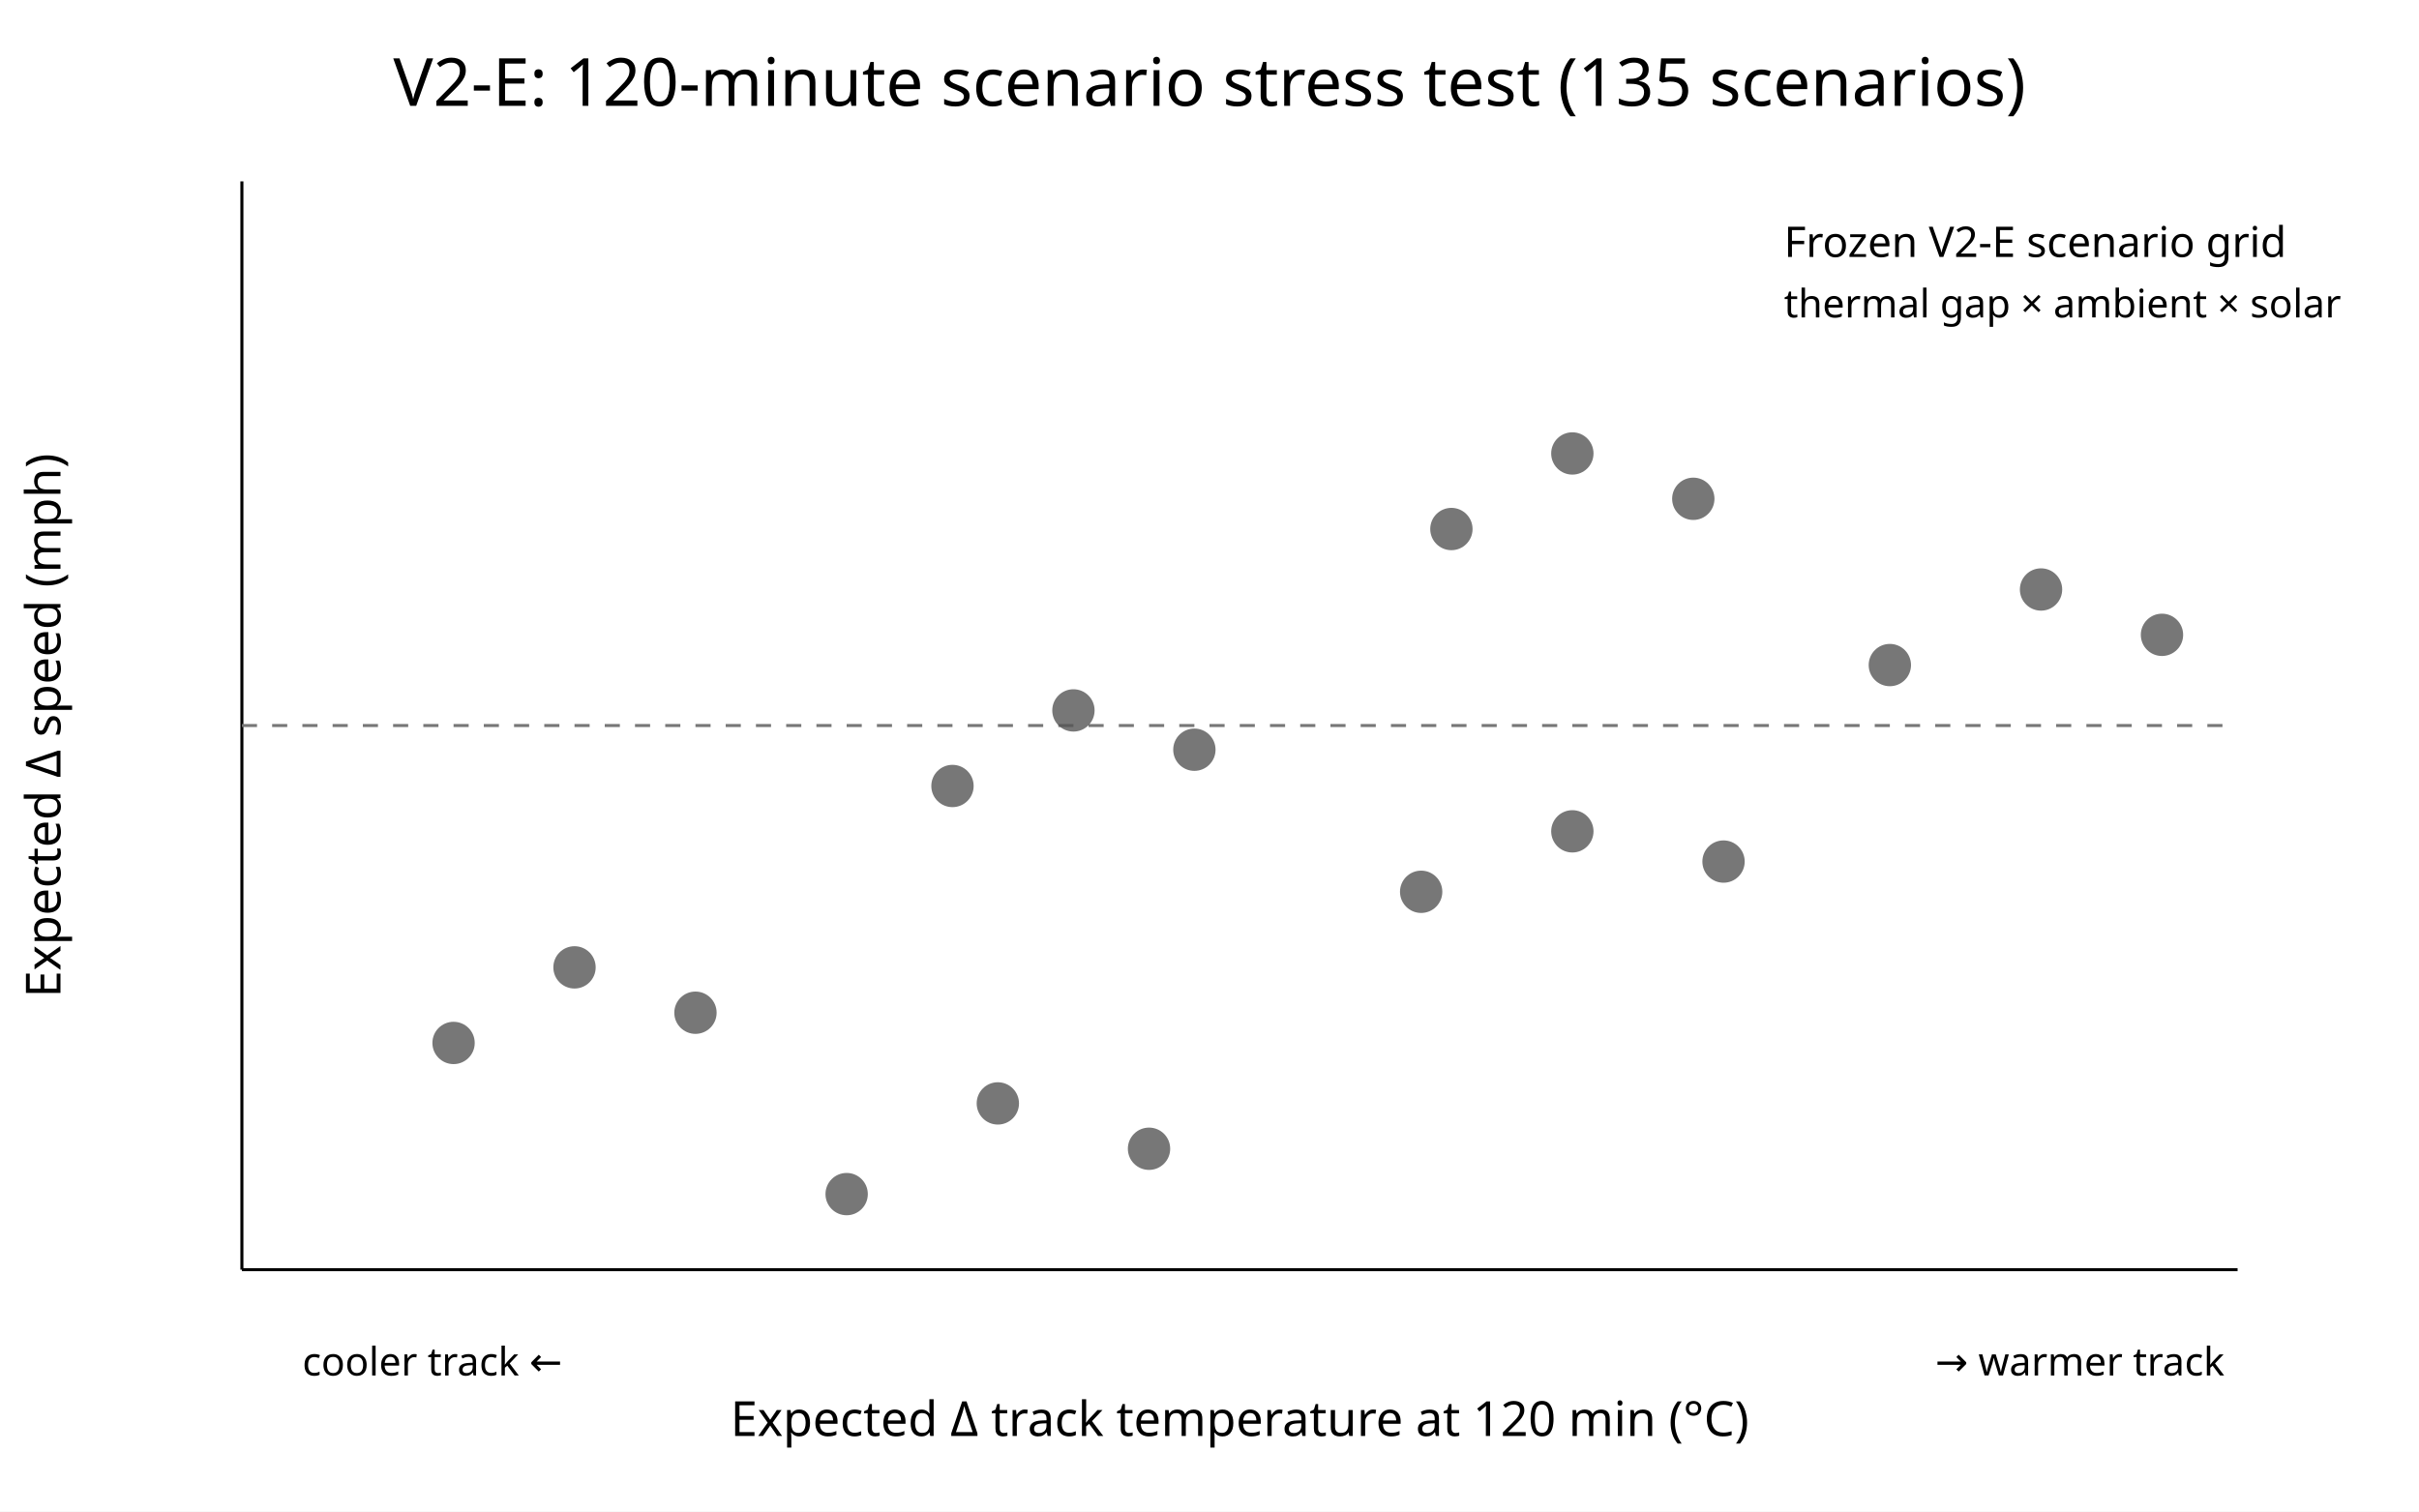
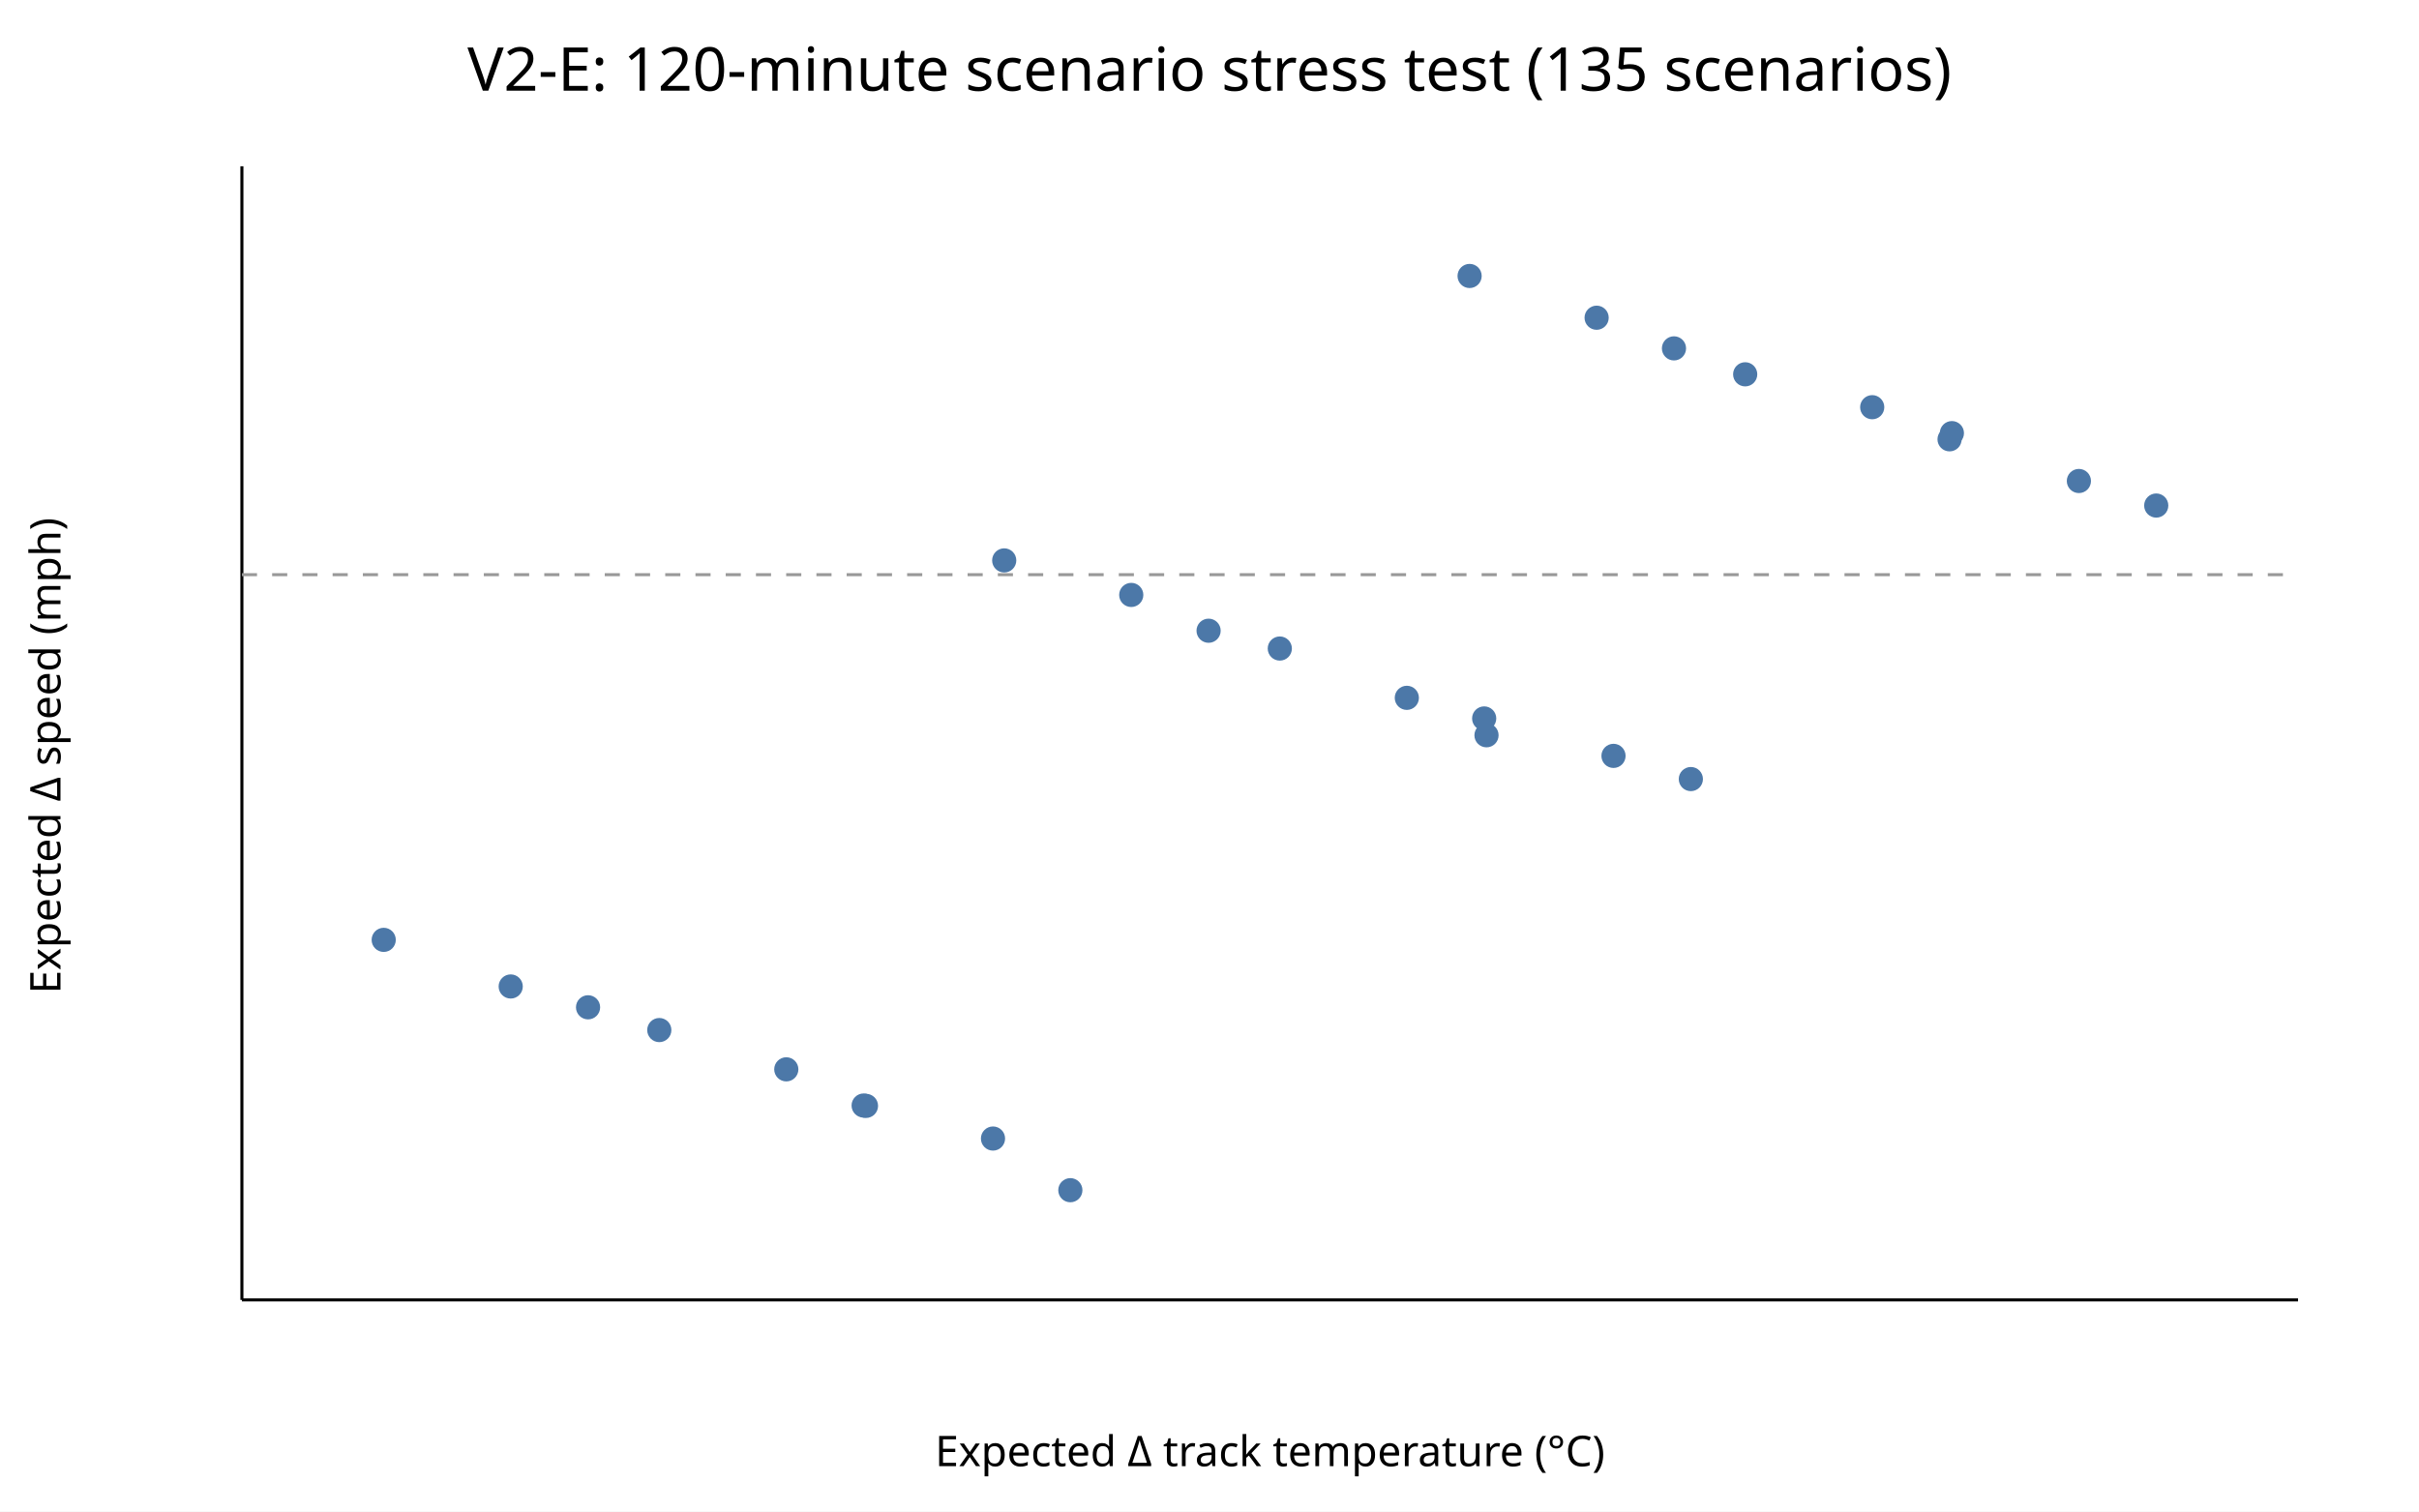
<svg xmlns="http://www.w3.org/2000/svg" width="800" height="500" viewBox="0 0 800 500">
  <rect width="800" height="500" fill="white" />
-   <text x="400" y="35" text-anchor="middle" font-family="sans-serif" font-size="22">V2-E: 120-minute scenario stress test (135 scenarios)</text>
-   <line x1="80" y1="420" x2="740" y2="420" stroke="black" />
-   <line x1="80" y1="60" x2="80" y2="420" stroke="black" />
-   <line x1="80" y1="240" x2="740" y2="240" stroke="#777" stroke-dasharray="5 5" />
-   <text x="410" y="475" text-anchor="middle" font-family="sans-serif" font-size="16">Expected Δ track temperature at 120 min (°C)</text>
-   <text x="20" y="240" transform="rotate(-90 20 240)" text-anchor="middle" font-family="sans-serif" font-size="16">Expected Δ speed (mph)</text>
-   <g fill="#555" opacity="0.8">
-     <circle cx="150" cy="345" r="7" />
-     <circle cx="190" cy="320" r="7" />
-     <circle cx="230" cy="335" r="7" />
-     <circle cx="315" cy="260" r="7" />
-     <circle cx="355" cy="235" r="7" />
-     <circle cx="395" cy="248" r="7" />
-     <circle cx="480" cy="175" r="7" />
-     <circle cx="520" cy="150" r="7" />
-     <circle cx="560" cy="165" r="7" />
-     <circle cx="280" cy="395" r="7" />
-     <circle cx="330" cy="365" r="7" />
-     <circle cx="380" cy="380" r="7" />
-     <circle cx="470" cy="295" r="7" />
-     <circle cx="520" cy="275" r="7" />
-     <circle cx="570" cy="285" r="7" />
-     <circle cx="625" cy="220" r="7" />
-     <circle cx="675" cy="195" r="7" />
-     <circle cx="715" cy="210" r="7" />
-   </g>
-   <text x="100" y="455" font-family="sans-serif" font-size="13">cooler track ←</text>
-   <text x="640" y="455" font-family="sans-serif" font-size="13">→ warmer track</text>
-   <text x="590" y="85" font-family="sans-serif" font-size="14">Frozen V2-E scenario grid</text>
-   <text x="590" y="105" font-family="sans-serif" font-size="13">thermal gap × ambient × solar</text>
+   <text x="400" y="30" text-anchor="middle" font-family="sans-serif" font-size="20">V2-E: 120-minute scenario stress test (135 scenarios)</text>
+   <line x1="80" y1="430" x2="760" y2="430" stroke="black" />
+   <line x1="80" y1="55" x2="80" y2="430" stroke="black" />
+   <line x1="80" y1="190.1" x2="760" y2="190.1" stroke="#999" stroke-dasharray="5 5" />
+   <circle cx="194.48" cy="333.21" r="4" fill="#4c78a8" />
+   <circle cx="126.90" cy="310.90" r="4" fill="#4c78a8" />
+   <circle cx="168.90" cy="326.32" r="4" fill="#4c78a8" />
+   <circle cx="399.70" cy="208.64" r="4" fill="#4c78a8" />
+   <circle cx="332.11" cy="185.38" r="4" fill="#4c78a8" />
+   <circle cx="374.12" cy="196.80" r="4" fill="#4c78a8" />
+   <circle cx="553.61" cy="115.24" r="4" fill="#4c78a8" />
+   <circle cx="486.02" cy="91.29" r="4" fill="#4c78a8" />
+   <circle cx="528.03" cy="105.10" r="4" fill="#4c78a8" />
+   <circle cx="353.98" cy="393.71" r="4" fill="#4c78a8" />
+   <circle cx="286.39" cy="365.82" r="4" fill="#4c78a8" />
+   <circle cx="328.40" cy="376.62" r="4" fill="#4c78a8" />
+   <circle cx="559.19" cy="257.71" r="4" fill="#4c78a8" />
+   <circle cx="491.61" cy="243.22" r="4" fill="#4c78a8" />
+   <circle cx="533.61" cy="250.04" r="4" fill="#4c78a8" />
+   <circle cx="713.10" cy="167.23" r="4" fill="#4c78a8" />
+   <circle cx="645.52" cy="143.28" r="4" fill="#4c78a8" />
+   <circle cx="687.52" cy="159.11" r="4" fill="#4c78a8" />
+   <circle cx="285.62" cy="365.70" r="4" fill="#4c78a8" />
+   <circle cx="218.04" cy="340.74" r="4" fill="#4c78a8" />
+   <circle cx="260.04" cy="353.73" r="4" fill="#4c78a8" />
+   <circle cx="490.84" cy="237.66" r="4" fill="#4c78a8" />
+   <circle cx="423.25" cy="214.53" r="4" fill="#4c78a8" />
+   <circle cx="465.26" cy="230.84" r="4" fill="#4c78a8" />
+   <circle cx="644.75" cy="145.32" r="4" fill="#4c78a8" />
+   <circle cx="577.16" cy="123.82" r="4" fill="#4c78a8" />
+   <circle cx="619.17" cy="134.70" r="4" fill="#4c78a8" />
+   <text x="420" y="485" text-anchor="middle" font-family="sans-serif" font-size="14">Expected Δ track temperature (°C)</text>
+   <text x="20" y="250" transform="rotate(-90 20 250)" text-anchor="middle" font-family="sans-serif" font-size="14">Expected Δ speed (mph)</text>
</svg>
